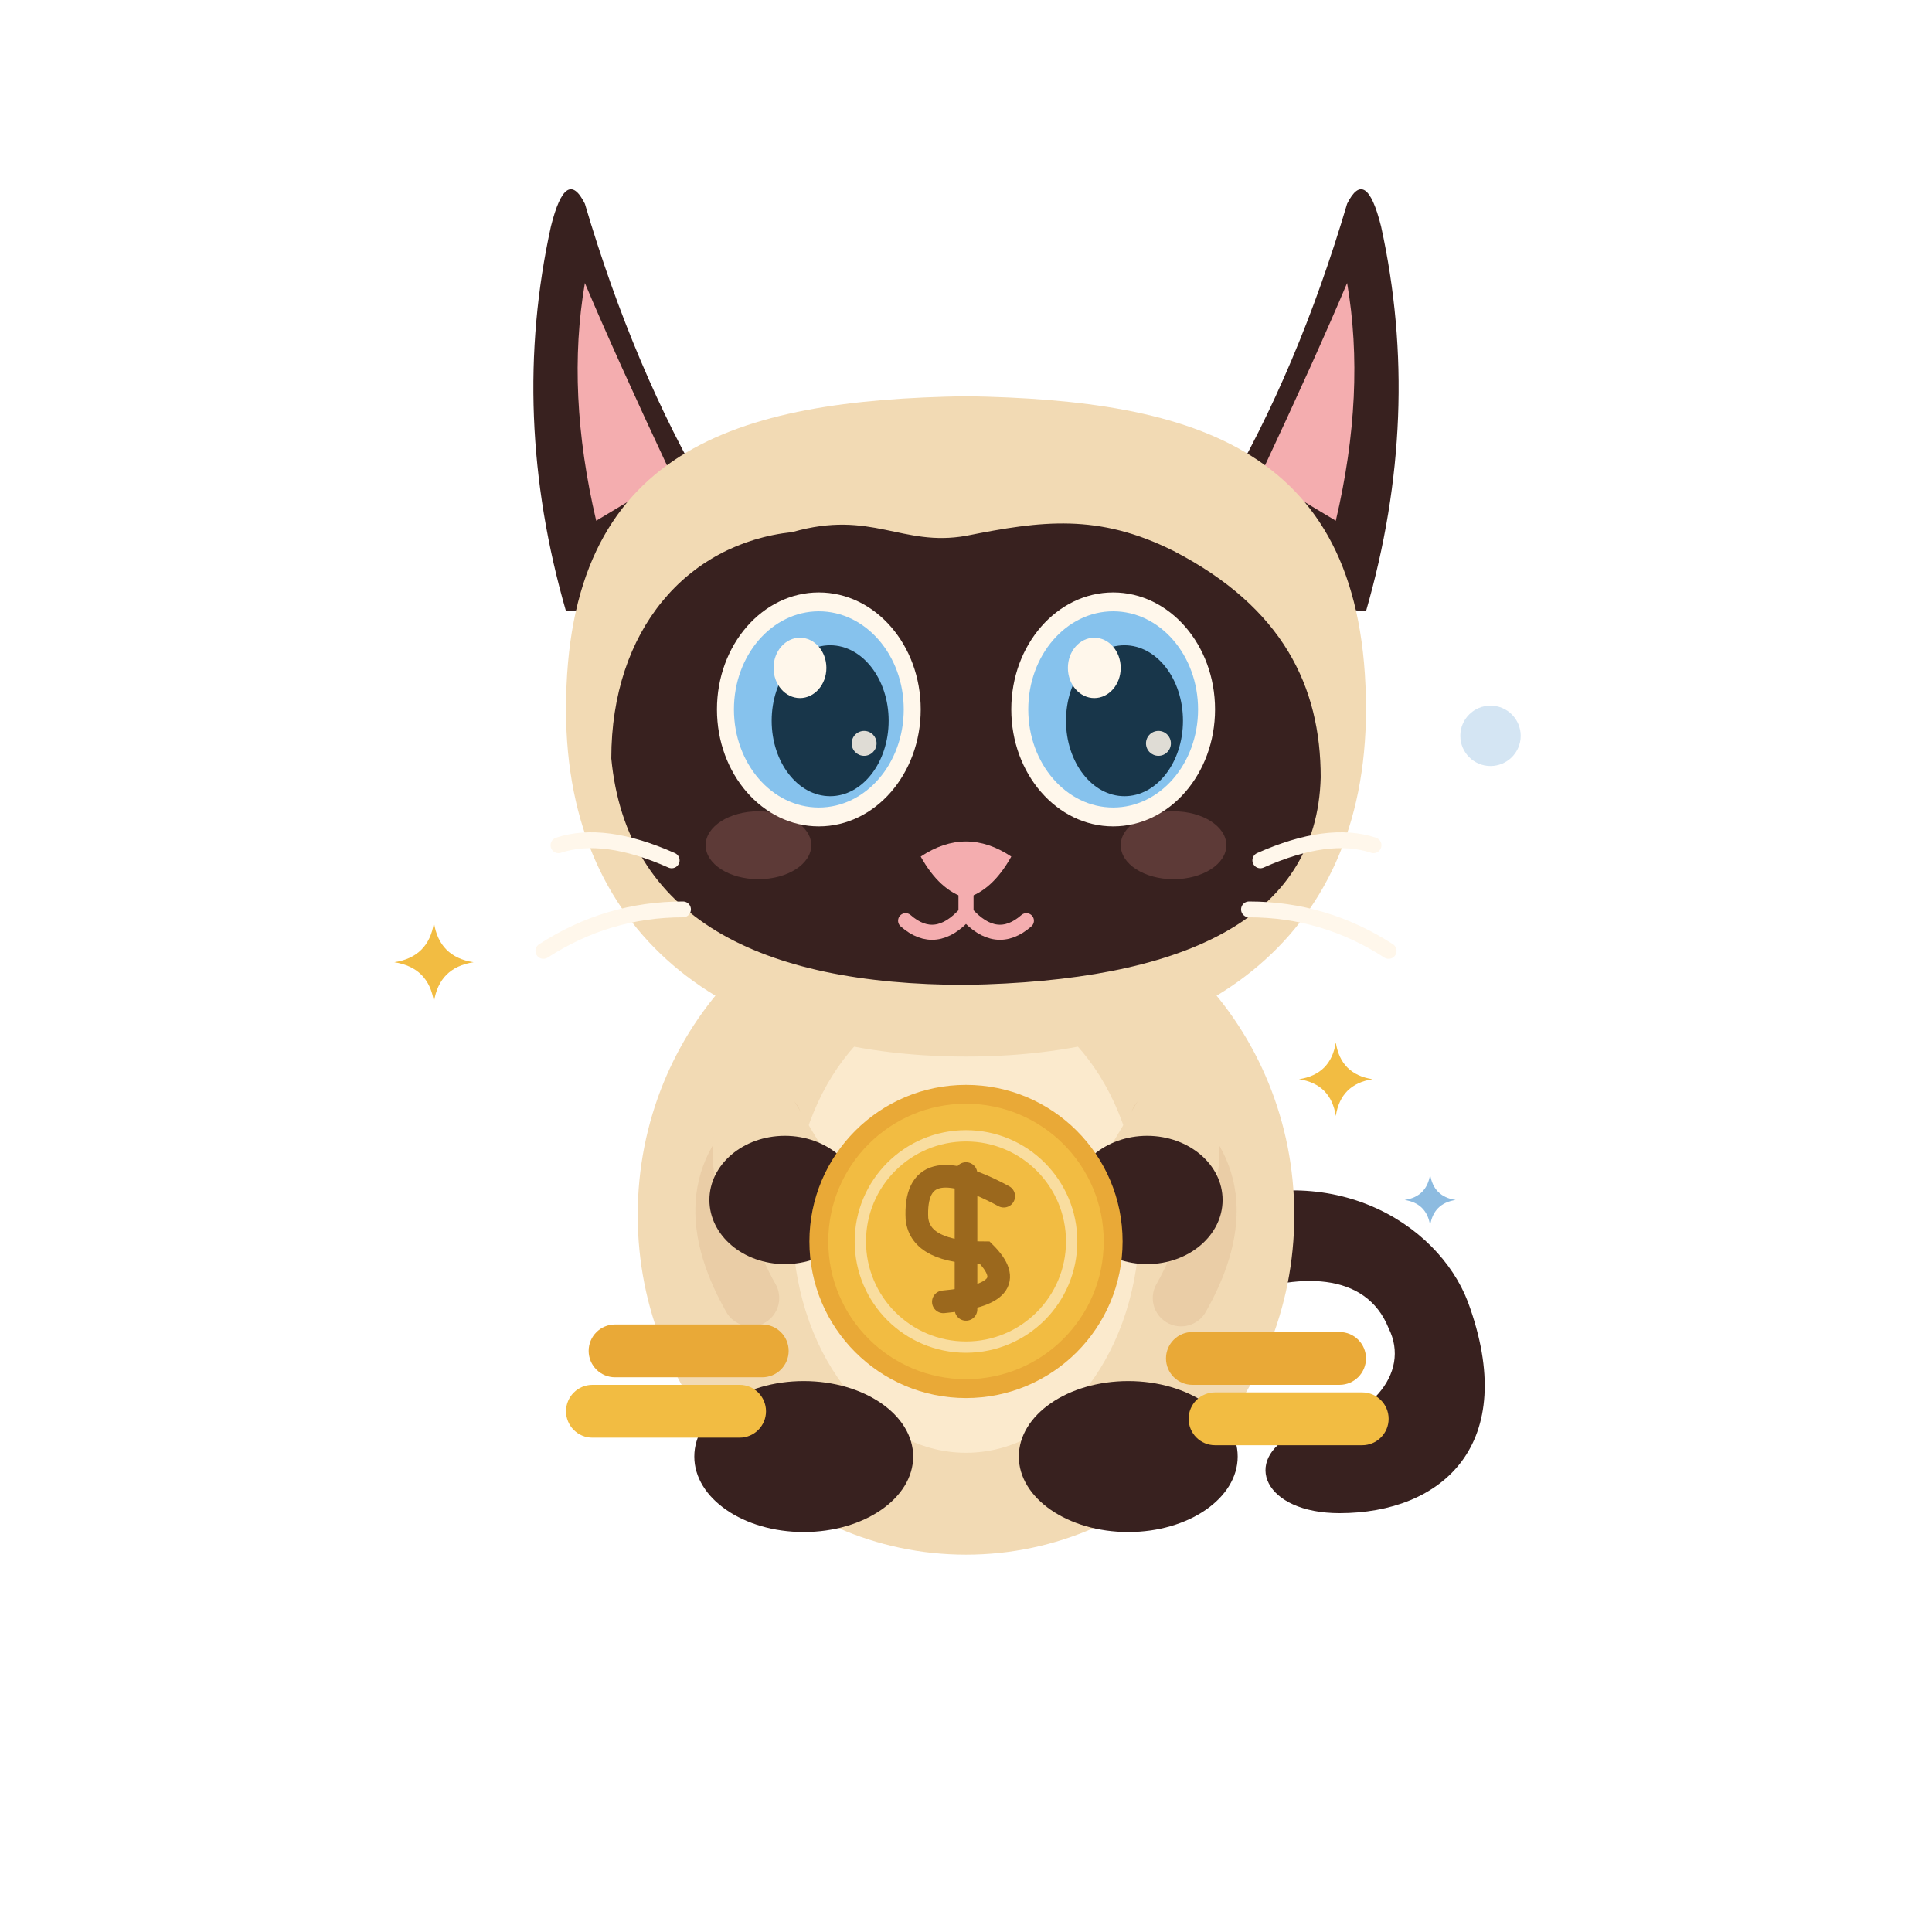
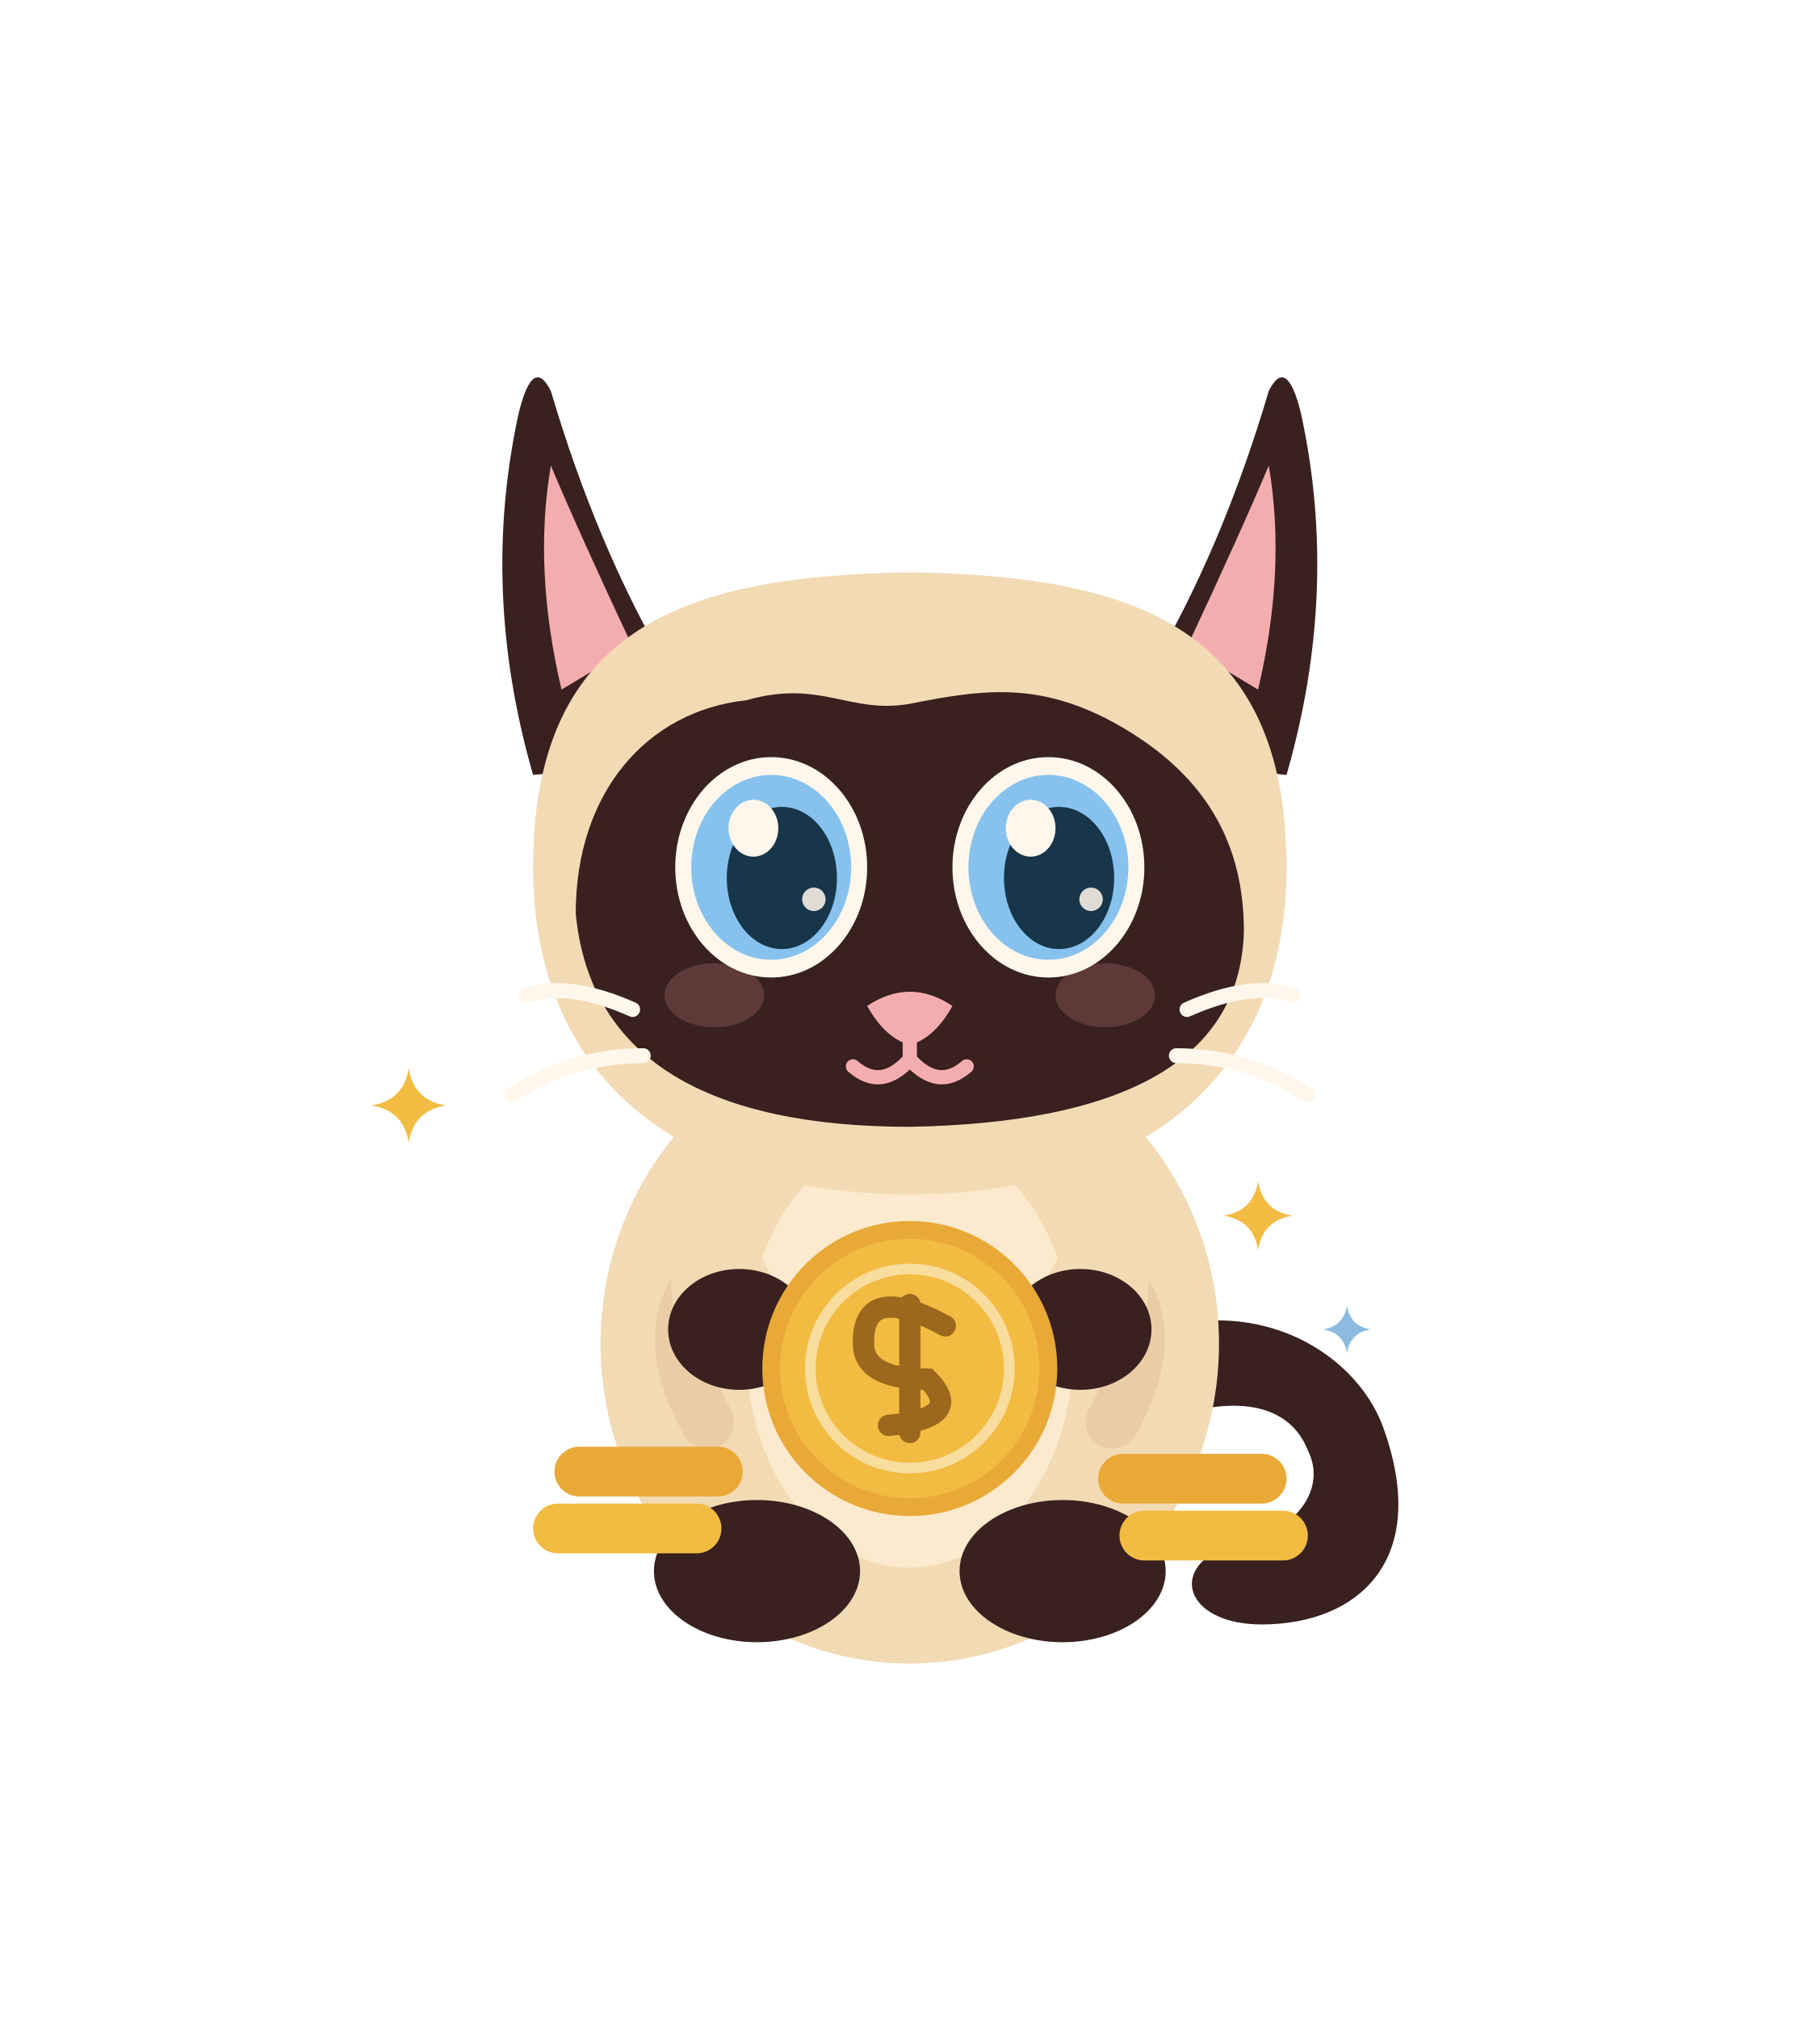
- <svg xmlns="http://www.w3.org/2000/svg" viewBox="0 0 512 512" width="512" height="512" role="img" aria-label="Argent">
+ <svg xmlns="http://www.w3.org/2000/svg" viewBox="0 -56 512 568" width="512" height="568" role="img" aria-label="Argent">
  <style>
+       /* Maison : les traits de décor abstrait lisent mal en petit sur fond sombre ; on garde étincelles et cœurs. */
+       #abstract-decor &gt; path:not([id]), #abstract-decor &gt; circle:not([id]) { display: none; }
+ 
      :root { color-scheme: dark; }
      #head-rig, #body-rig, #cat-rig, #tail, #ear-left, #ear-right, #arm-left, #arm-right,
      #broom-rig, #basket-rig, #fish-pop, #fish-rig, #coin-rig, #coin-sparkles,
      #envelope-rig, #heart-rig, #switch-knob, #switch-on, #stars-rig, #clean-sparkles,
      #decor-sparkle-1, #decor-sparkle-2, #decor-heart, #meow-mouth, #smile,
      #eyes-open, #eyes-sleepy { transform-box: view-box; }
      #head-rig { transform-origin: 256px 238px; animation: head-move 14s ease-in-out infinite; }
      #body-rig { transform-origin: 256px 352px; animation: breathe 14s ease-in-out infinite; }
      #cat-rig { transform-origin: 256px 350px; animation: cat-move 14s ease-in-out infinite; }
      #tail { transform-origin: 323px 337px; animation: tail-move 14s ease-in-out infinite; }
      #ear-left { transform-origin: 182px 142px; animation: ear-left-move 14s ease-in-out infinite; }
      #ear-right { transform-origin: 330px 142px; animation: ear-right-move 14s ease-in-out infinite; }
      #arm-left { transform-origin: 208px 295px; animation: paw-left-move 14s ease-in-out infinite; }
      #arm-right { transform-origin: 304px 295px; animation: paw-right-move 14s ease-in-out infinite; }
      #eyes-open { animation: open-eye 9.7s steps(1,end) infinite; }
      #eyes-sleepy { animation: closed-eye 9.7s steps(1,end) infinite; }
      #whiskers { transform-origin: 256px 235px; animation: whisker-twitch 5.3s ease-in-out infinite; }
      #nose { transform-origin: 256px 228px; animation: nose-twitch 7.1s ease-in-out infinite; }
      #decor-sparkle-1 { animation: independent-glimmer 5.7s ease-in-out infinite; }
      #decor-sparkle-2 { animation: independent-glimmer 4.3s ease-in-out infinite reverse; }
      #meow-mouth { animation: meow-face 14s steps(1,end) infinite; }
      #smile { animation: smile-face 14s steps(1,end) infinite; }
      @keyframes breathe {
        0%,12%,22%,34%,52%,68%,79%,100% { transform: scale(1); }
        7%,28%,60%,92% { transform: translateY(2px) scale(1.012,.988); }
        47% { transform: translateY(-3px) scale(1.05,.95); }
      }
      @keyframes open-eye {
        0%,14%,17.5%,38%,41%,73%,75.5%,100% {opacity:1;}
        14.5%,16.2%,38.5%,40.5%,73.5%,75% {opacity:0;}
      }
      @keyframes closed-eye {
        0%,14%,17.5%,38%,41%,73%,75.5%,100% {opacity:0;}
        14.5%,16.2%,38.5%,40.5%,73.5%,75% {opacity:1;}
      }
      @keyframes whisker-twitch {0%,20%,56%,86%,100% {transform:translateX(0);} 21% {transform:translateX(-2px);} 23% {transform:translateX(1px);} 58% {transform:translateX(1.6px);} 60% {transform:translateX(-1px);}}
      @keyframes nose-twitch {0%,38%,65%,100% {transform:translateY(0);} 40% {transform:translateY(2px);} 42% {transform:translateY(-1px);} 66% {transform:translateY(1px);} 69% {transform:translateY(0);}}
      @keyframes independent-glimmer {0%,100% {opacity:.35;} 33% {opacity:.9;} 67% {opacity:.55;}}
      @keyframes meow-face {0%,38%,43%,78%,83%,100% {opacity:0;} 39%,42%,79%,82% {opacity:1;} }
      @keyframes smile-face {0%,38%,43%,78%,83%,100% {opacity:1;} 39%,42%,79%,82% {opacity:0;} }
      @keyframes ear-left-move {0%,22%,28%,56%,60%,100% {transform:rotate(0deg);} 22.6% {transform:rotate(-17deg);} 23.4% {transform:rotate(5deg);} 24% {transform:rotate(-8deg);} 57% {transform:rotate(9deg);} 58.3% {transform:rotate(-5deg);} }
      @keyframes ear-right-move {0%,30%,34%,71%,74%,100% {transform:rotate(0deg);} 30.8% {transform:rotate(13deg);} 31.6% {transform:rotate(-6deg);} 32.5% {transform:rotate(4deg);} 71.8% {transform:rotate(-13deg);} 72.8% {transform:rotate(4deg);} }
      @media (prefers-reduced-motion: reduce) { * {animation: none !important;} }
    
       @keyframes head-move {0%,24%,100%{transform:rotate(0deg);} 27%{transform:rotate(-10deg);} 33%{transform:rotate(7deg);} 37%{transform:rotate(0deg);} 55%{transform:rotate(15deg);} 59%{transform:rotate(-9deg);} 63%{transform:rotate(0deg);} }
       @keyframes cat-move {0%,37%,100%{transform:translateY(0) scale(1);} 42%{transform:translateY(-9px) scale(.97,1.05);} 45%{transform:translateY(-14px) scale(.97,1.04);} 48%{transform:translateY(0) scale(1.06,.92);} 52%{transform:translate(0,0) scale(1);} }
       @keyframes tail-move {0%,18%,70%,100%{transform:rotate(0deg);} 26%{transform:rotate(11deg);} 45%{transform:rotate(-23deg);} 48%{transform:rotate(17deg);} 62%{transform:rotate(-9deg);} }
       @keyframes paw-left-move {0%,37%,60%,100%{transform:rotate(0deg);} 42%{transform:translate(12px,-22px) rotate(-14deg);} 48%{transform:translate(6px,-17px) rotate(9deg);} 54%{transform:translate(0,0);} }
       @keyframes paw-right-move {0%,35%,63%,100%{transform:rotate(0deg);} 41%{transform:translate(-9px,-21px) rotate(13deg);} 47%{transform:translate(-12px,-24px) rotate(-13deg);} 52%{transform:translate(0,0);} }
       #coin-rig {transform-origin: 256px 329px; animation: flipcoin 14s cubic-bezier(.34,.75,.25,1) infinite;}
       #coin-sparkles {animation: money-sparkle 14s ease-in-out infinite;}
       @keyframes flipcoin {0%,25%,66%,100%{transform:translate(0,0) scale(1);} 29%{transform:translate(0,-10px) scale(.8,1);} 33%{transform:translate(0,-38px) scale(.36,1);} 38%{transform:translate(0,-67px) scale(1,1);} 43%{transform:translate(0,-73px) scale(.2,1);} 47%{transform:translate(0,-62px) scale(1,1);} 53%{transform:translate(0,-20px) scale(.5,1);} 58%{transform:translate(0,5px) scale(1.08,.92);} 61%{transform:translate(0,-5px) scale(.98,1.03);} }
       @keyframes money-sparkle {0%,27%,69%,100%{opacity:0;} 33%,56%{opacity:1;} }
    </style>
  <g id="abstract-decor">
    <path d="M165 159 A116 116 0 0 1 347 151" stroke="#F2BC42" stroke-width="7" stroke-linecap="round" fill="none" opacity=".17" />
    <g id="decor-sparkle-1">
      <path d="M115 244.5 Q116.4 253.6 125.5 255 Q116.4 256.4 115 265.5 Q113.6 256.4 104.5 255 Q113.6 253.6 115 244.5Z" fill="#F2BC42" />
    </g>
    <circle cx="395" cy="195" r="8" fill="#8DBBE0" opacity=".38" />
  </g>
  <g id="cat-rig">
    <g id="tail" class="tail">
      <path d="M317 321 C352 306 381 324 389 345 C403 383 382 401 355 401 C335 401 329 387 343 380 C363 377 374 364 368 352 C362 337 344 337 326 344Z" fill="#38211F" />
    </g>
    <g id="body-rig" class="body-rig">
      <ellipse cx="256" cy="322" rx="87" ry="90" fill="#F2DAB4" />
      <ellipse cx="256" cy="324" rx="46" ry="61" fill="#FFF0D7" opacity=".72" />
      <path d="M205 297 Q182 314 199 344" stroke="#E4C49C" stroke-width="15" stroke-linecap="round" fill="none" opacity=".6" />
      <path d="M307 297 Q330 314 313 344" stroke="#E4C49C" stroke-width="15" stroke-linecap="round" fill="none" opacity=".6" />
    </g>
    <g id="feet">
      <ellipse cx="213" cy="386" rx="29" ry="20" fill="#38211F" />
      <ellipse cx="299" cy="386" rx="29" ry="20" fill="#38211F" />
    </g>
    <g id="arms">
      <g id="arm-left" class="arm-left">
        <path d="M193 289 Q183 308 197 330 Q201 337 218 330 Q232 323 219 306 L207 286Z" fill="#F2DAB4" />
        <ellipse cx="208" cy="318" rx="20" ry="17" fill="#38211F" />
      </g>
      <g id="arm-right" class="arm-right">
        <path d="M319 289 Q329 308 315 330 Q311 337 294 330 Q280 323 293 306 L305 286Z" fill="#F2DAB4" />
        <ellipse cx="304" cy="318" rx="20" ry="17" fill="#38211F" />
      </g>
    </g>
    <g id="head-rig" class="head-rig">
      <g id="ear-left" class="ear-left">
        <path d="M188 132 Q168 98 155 54 Q150 44 146 60 Q135 110 150 162 L194 158Z" fill="#38211F" />
        <path d="M178 126 Q163 94 155 75 Q150 104 158 138Z" fill="#F4ADAF" />
      </g>
      <g id="ear-right" class="ear-right">
        <path d="M324 132 Q344 98 357 54 Q362 44 366 60 Q377 110 362 162 L318 158Z" fill="#38211F" />
        <path d="M334 126 Q349 94 357 75 Q362 104 354 138Z" fill="#F4ADAF" />
      </g>
      <path d="M150 188 C150 119 195 106 256 105 C317 106 362 119 362 188 C362 250 317 280 256 280 C195 280 150 250 150 188Z" fill="#F2DAB4" />
      <path d="M162 201 C162 167 182 144 210 141 C231 135 239 145 256 142 C276 138 291 136 311 146 C340 161 350 182 350 206 C349 244 313 260 256 261 C201 261 166 243 162 201Z" fill="#38211F" />
      <ellipse cx="201" cy="224" rx="14" ry="9" fill="#67413E" opacity=".77" />
      <ellipse cx="311" cy="224" rx="14" ry="9" fill="#67413E" opacity=".77" />
      <g id="eyes-open" opacity="1">
        <g class="eye" transform="translate(217 188)">
          <ellipse rx="27" ry="31" fill="#FFF7EB" />
          <ellipse rx="22.5" ry="26" fill="#86C2ED" />
          <ellipse cx="3" cy="3" rx="15.5" ry="20" fill="#18364A" />
          <ellipse cx="-5" cy="-11" rx="7" ry="8" fill="#FFF7EB" />
          <circle cx="12" cy="9" r="3.3" fill="#FFF7EB" opacity=".86" />
        </g>
        <g class="eye" transform="translate(295 188)">
          <ellipse rx="27" ry="31" fill="#FFF7EB" />
          <ellipse rx="22.5" ry="26" fill="#86C2ED" />
          <ellipse cx="3" cy="3" rx="15.5" ry="20" fill="#18364A" />
          <ellipse cx="-5" cy="-11" rx="7" ry="8" fill="#FFF7EB" />
          <circle cx="12" cy="9" r="3.3" fill="#FFF7EB" opacity=".86" />
        </g>
      </g>
      <g id="eyes-sleepy" opacity="0">
        <path d="M192 192 Q215 215 240 191" stroke="#FFF7EB" stroke-width="7" stroke-linecap="round" fill="none" />
        <path d="M272 191 Q297 215 320 192" stroke="#FFF7EB" stroke-width="7" stroke-linecap="round" fill="none" />
      </g>
      <g id="nose">
        <path d="M244 227 Q256 219 268 227 Q263 236 256 238 Q249 236 244 227Z" fill="#F4ADAF" />
      </g>
      <g id="smile" opacity="1">
        <path d="M256 237 V242 M256 242 Q248 251 240 244 M256 242 Q264 251 272 244" stroke="#F4ADAF" stroke-width="4" stroke-linecap="round" fill="none" />
      </g>
      <g id="meow-mouth" opacity="0">
        <ellipse cx="256" cy="249" rx="11" ry="13" fill="#8C4F56" />
        <path d="M251 257 Q256 251 261 257" stroke="#F4ADAF" stroke-width="4" stroke-linecap="round" fill="none" />
      </g>
      <g id="whiskers" fill="none" stroke="#FFF7EB" stroke-linecap="round" stroke-width="4.2">
        <path d="M178 228 Q160 220 148 224 M181 241 Q161 241 144 252 M334 228 Q352 220 364 224 M331 241 Q351 241 368 252" />
      </g>
    </g>
  </g>
  <g id="scene-prop">
    <g id="coin-left">
      <rect x="150" y="367" width="53" height="14" rx="7" fill="#F2BC42" />
      <rect x="156" y="351" width="53" height="14" rx="7" fill="#E9A937" />
    </g>
    <g id="coin-right">
      <rect x="315" y="369" width="53" height="14" rx="7" fill="#F2BC42" />
      <rect x="309" y="353" width="53" height="14" rx="7" fill="#E9A937" />
    </g>
    <g id="coin-rig">
      <circle cx="256" cy="329" r="39" fill="#F2BC42" stroke="#E9A937" stroke-width="5" />
      <circle cx="256" cy="329" r="28" fill="none" stroke="#FFF7EB" stroke-width="3" opacity=".55" />
      <path d="M256 311 V347 M266 317 Q242 304 243 323 Q244 332 261 332 Q272 343 250 345" stroke="#9B681D" stroke-width="6" stroke-linecap="round" fill="none" />
    </g>
    <g id="coin-sparkles">
      <g>
        <path d="M354 276.25 Q355.3 284.7 363.75 286 Q355.3 287.3 354 295.75 Q352.7 287.3 344.25 286 Q352.7 284.7 354 276.25Z" fill="#F2BC42" />
      </g>
      <g>
        <path d="M379 311.25 Q379.9 317.1 385.75 318 Q379.9 318.9 379 324.75 Q378.1 318.9 372.25 318 Q378.1 317.1 379 311.25Z" fill="#8DBBE0" />
      </g>
    </g>
  </g>
</svg>
